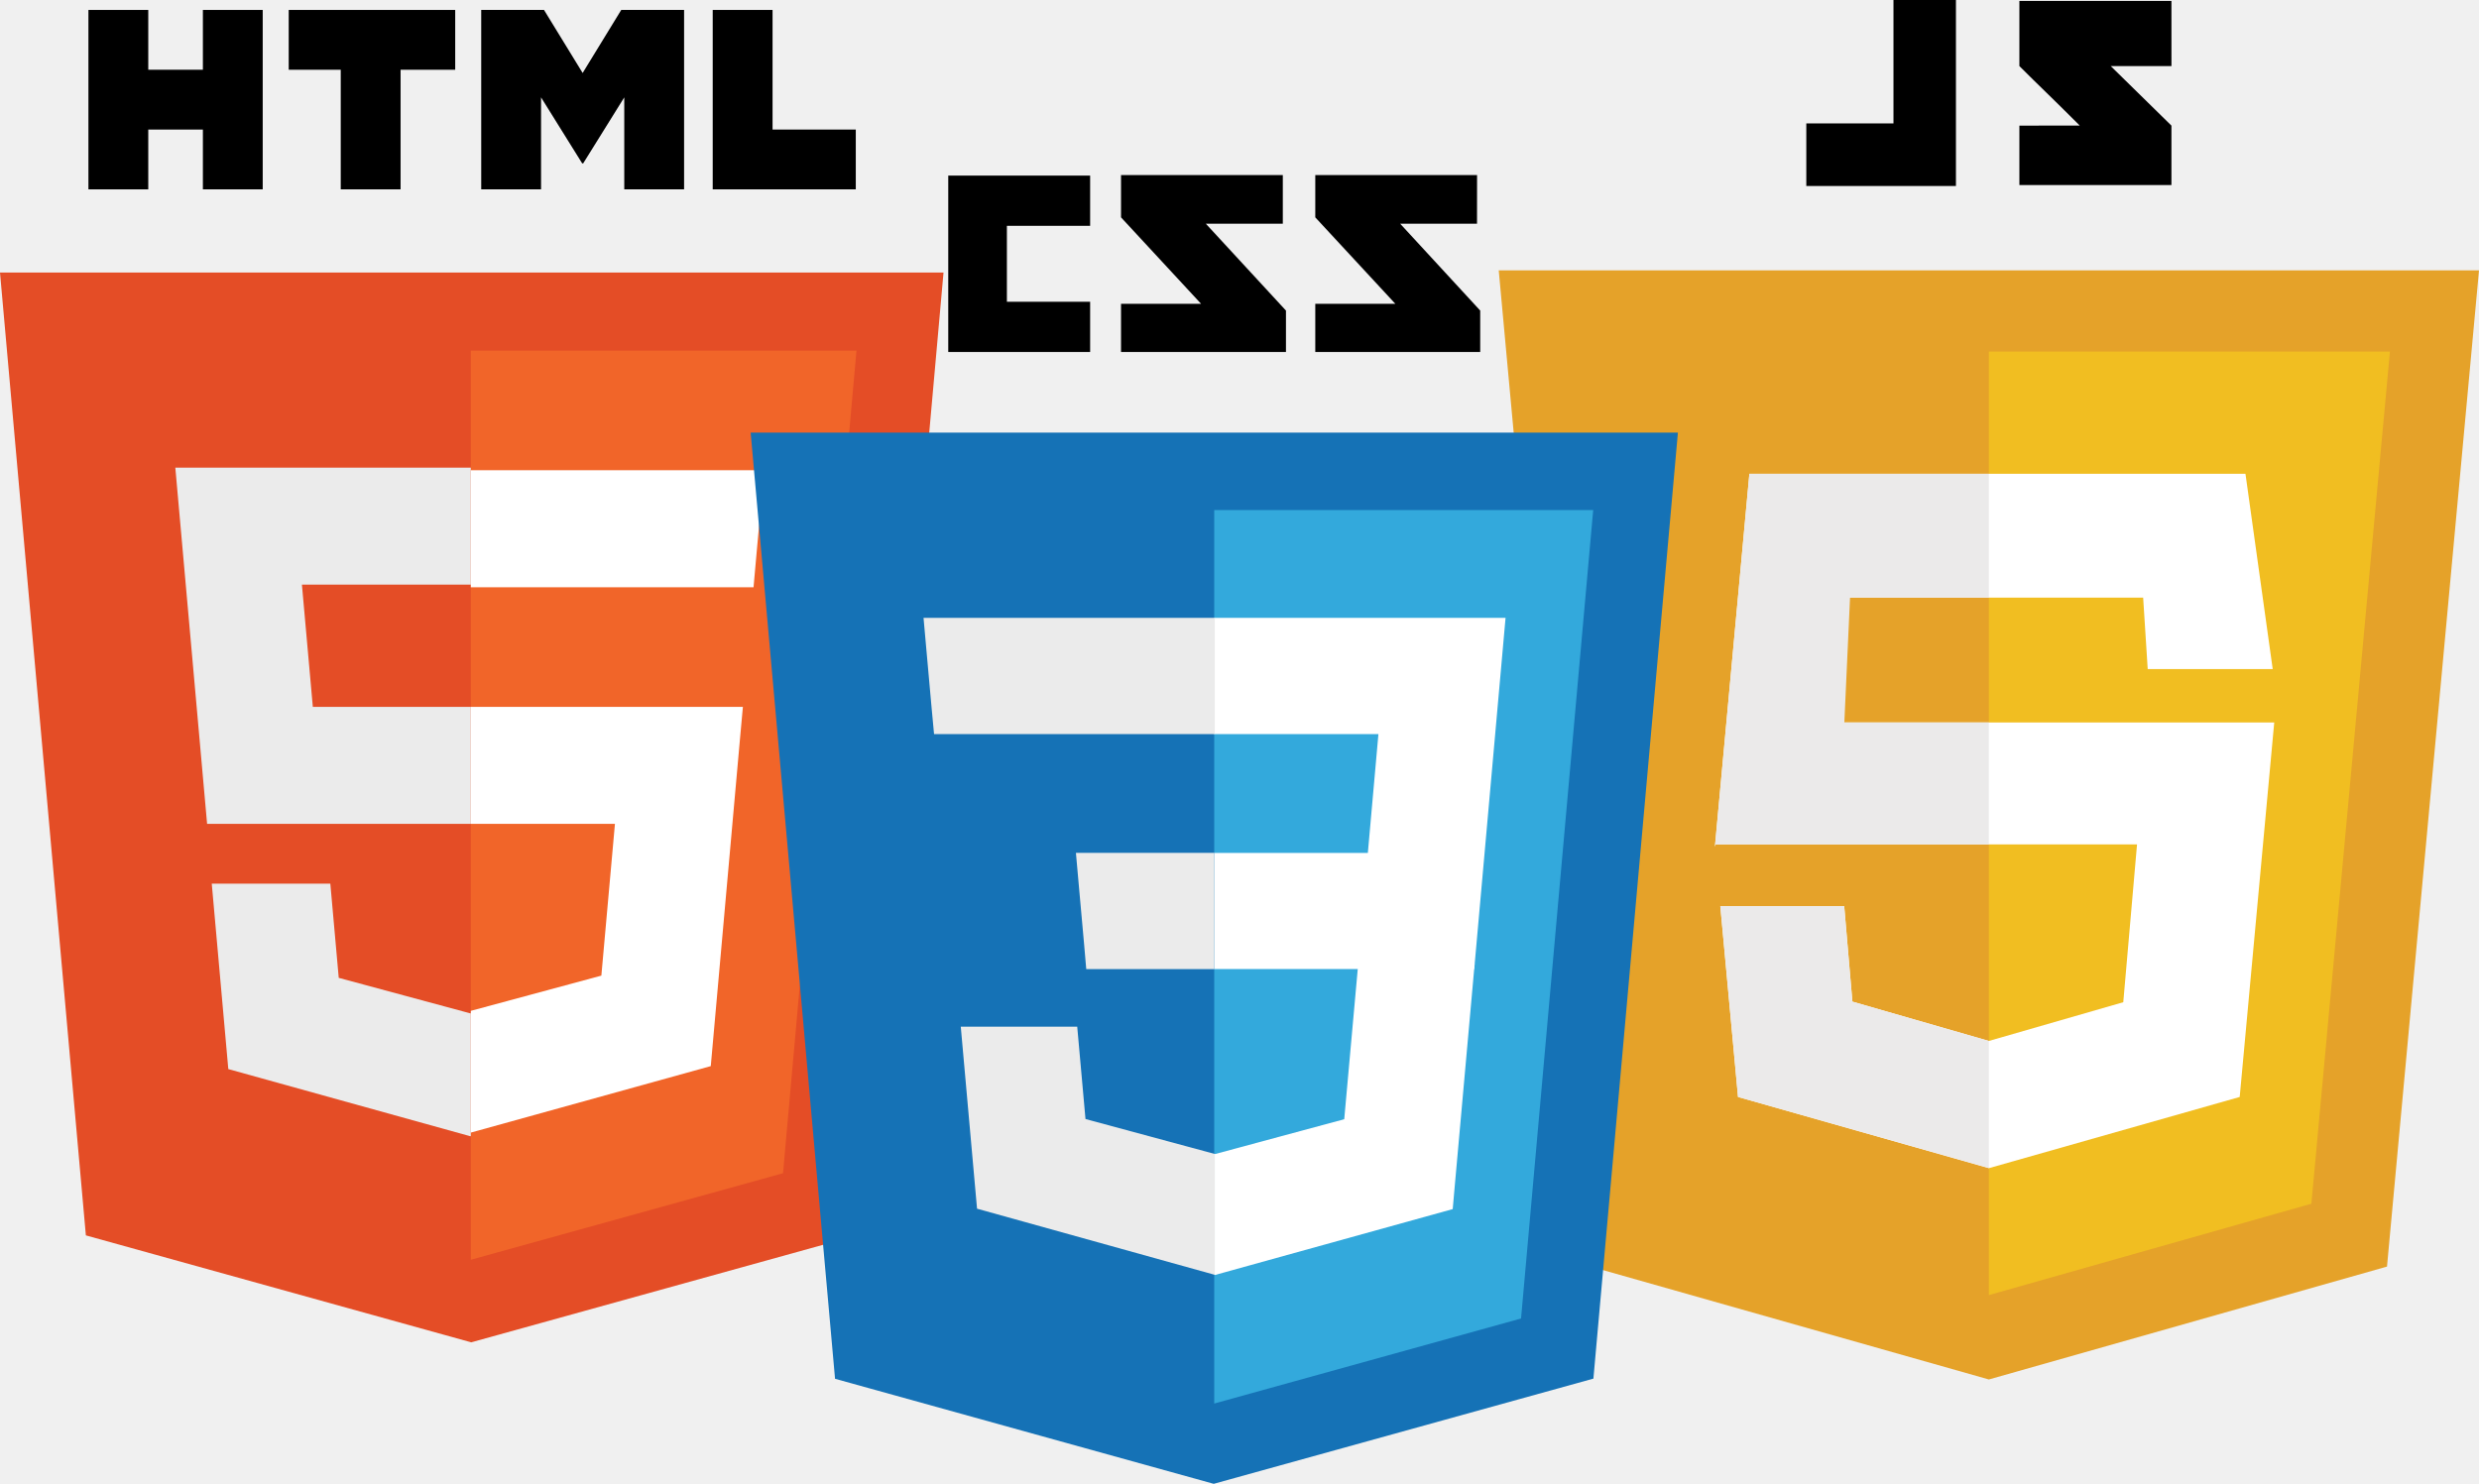
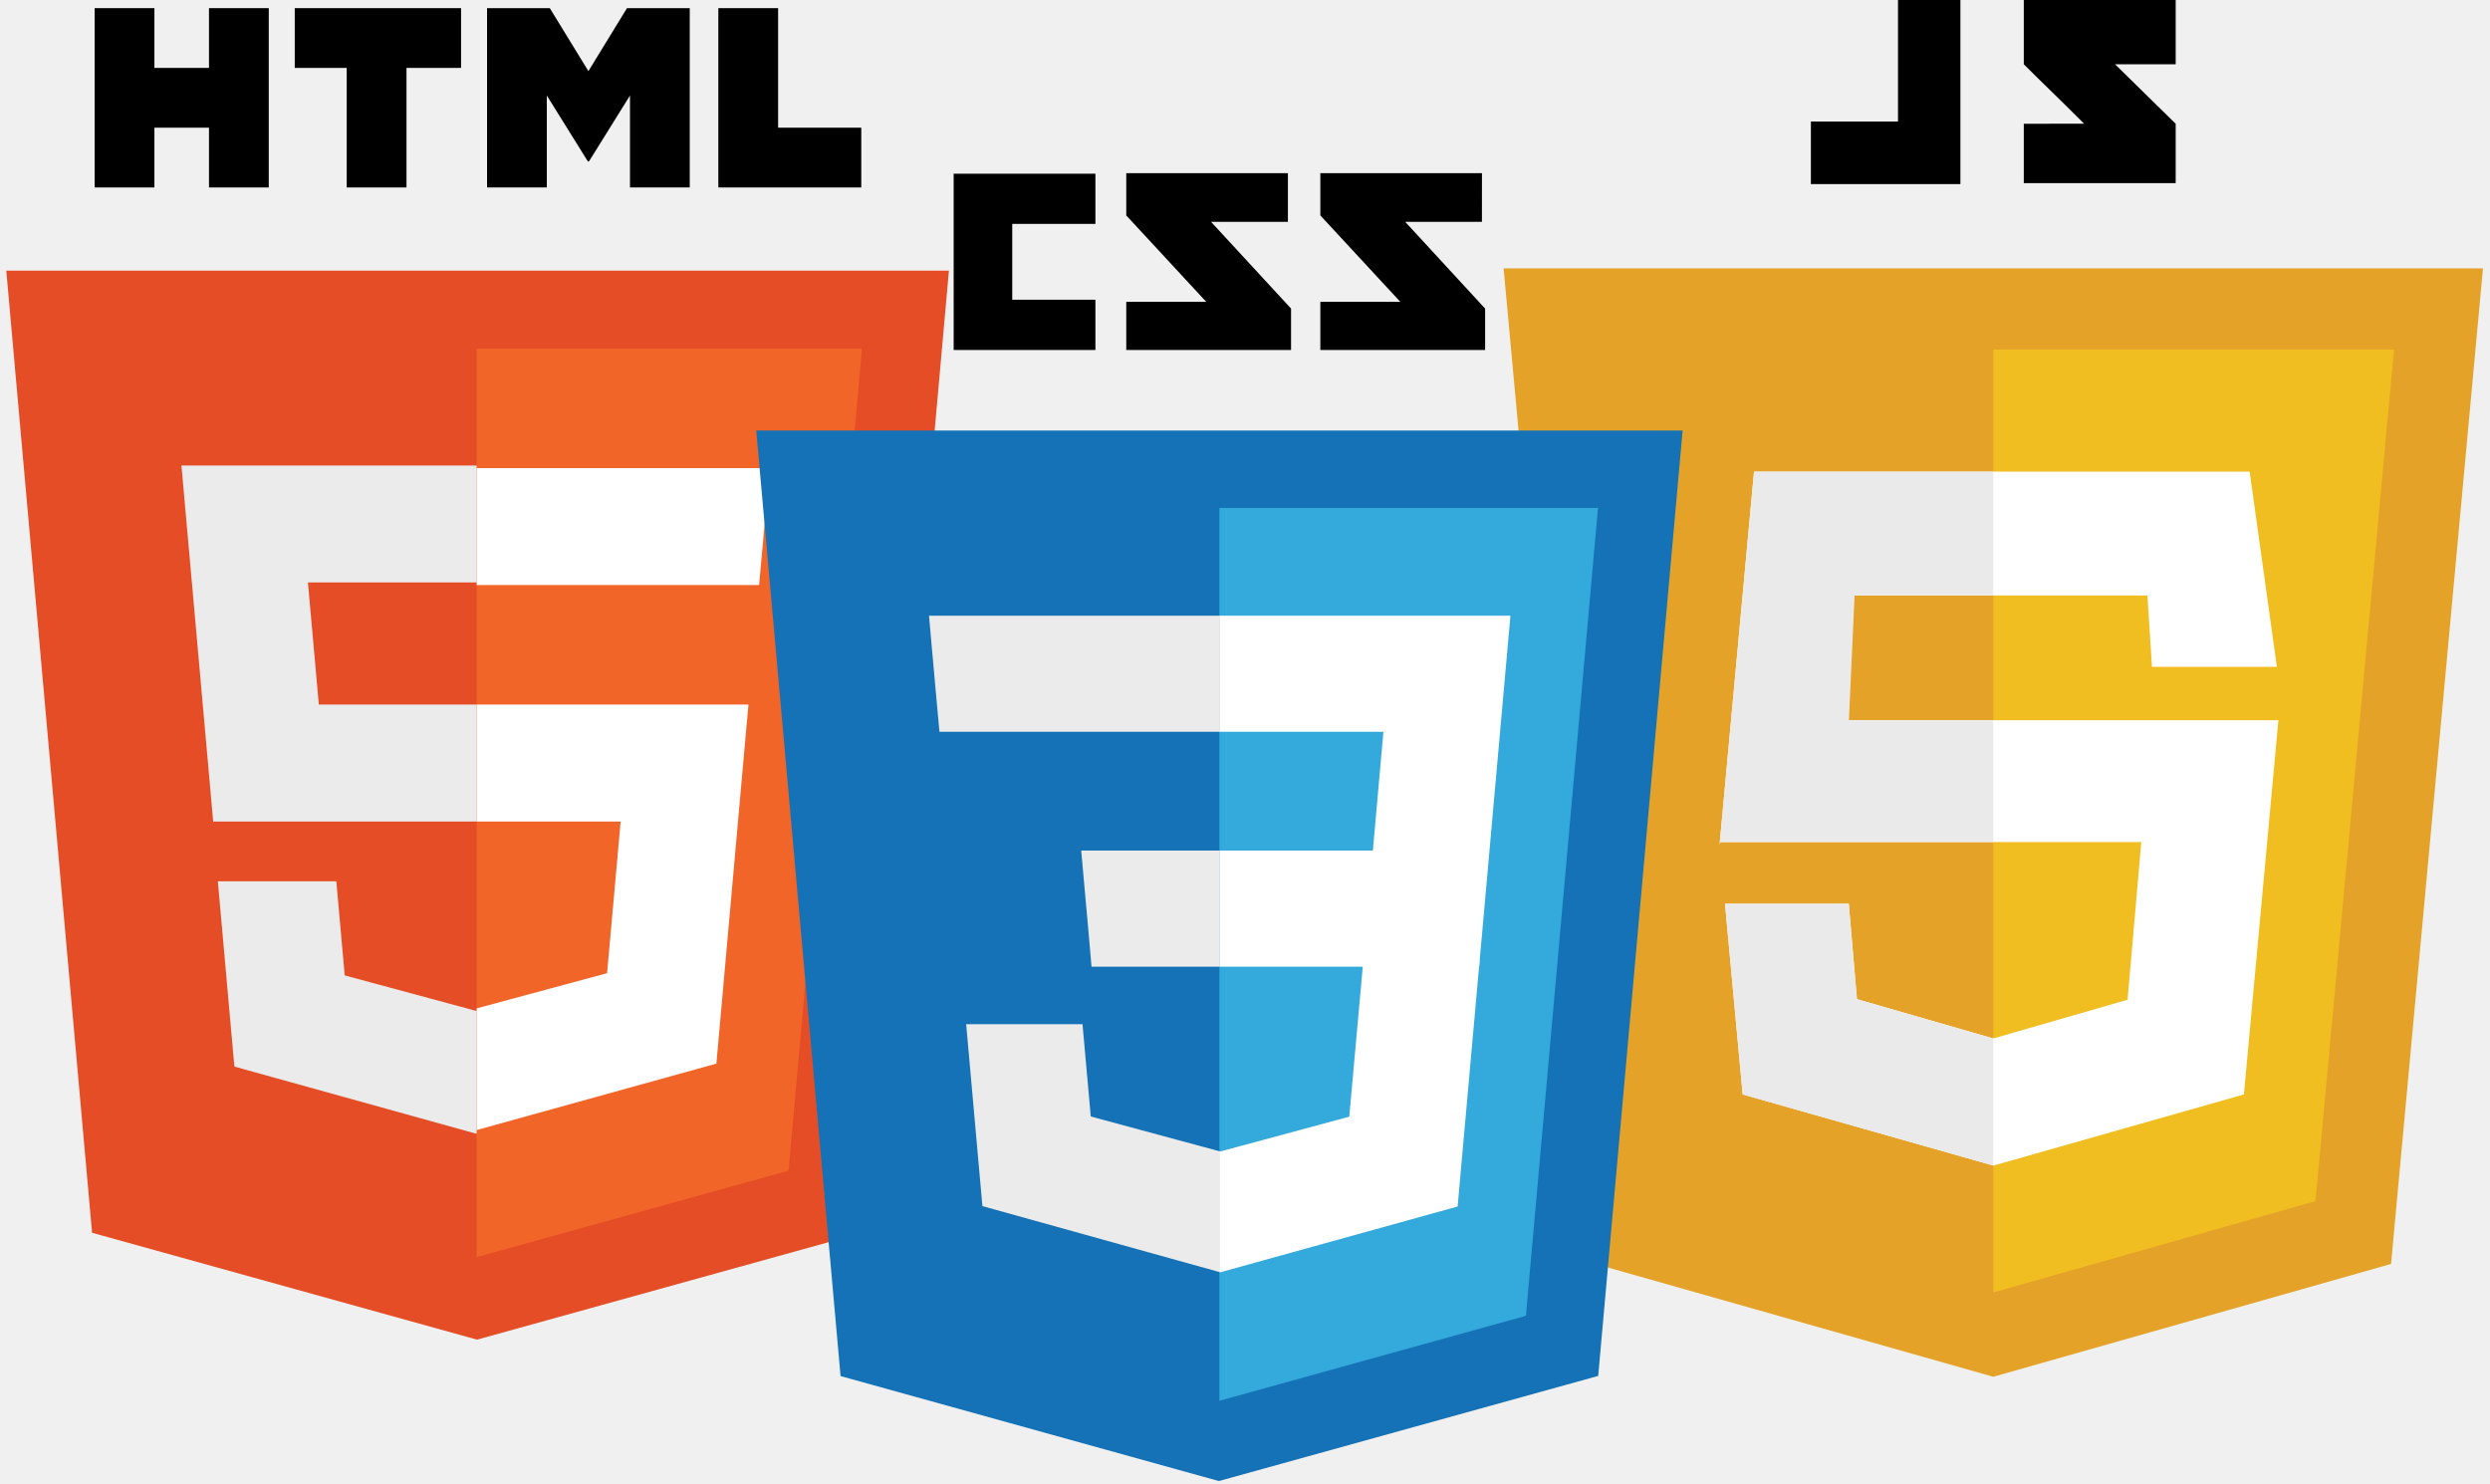
- <svg xmlns="http://www.w3.org/2000/svg" viewBox="0 0 509.261 304.913" version="1.1" id="svg142">
-   <defs id="defs81">
-     <style id="style79">
-       .cls-1 {
-         fill: #e5a229;
-       }
- 
-       .cls-2 {
-         fill: #f1be21;
-       }
- 
-       .cls-3 {
-         fill: #fff;
-       }
- 
-       .cls-4 {
-         fill: #ebeaea;
-       }
- 
-       .cls-5 {
-         fill: #e44d26;
-       }
- 
-       .cls-6 {
-         fill: #f16529;
-       }
- 
-       .cls-7 {
-         fill: #ebebeb;
-       }
- 
-       .cls-8 {
-         fill: #1572b6;
-       }
- 
-       .cls-9 {
-         fill: #33a9dc;
-       }
-     </style>
+ <svg xmlns="http://www.w3.org/2000/svg" version="1.1" id="svg2" xml:space="preserve" width="682.667" height="406.667" viewBox="0 0 682.667 406.667">
+   <defs id="defs6">
+     <clipPath clipPathUnits="userSpaceOnUse" id="clipPath38">
+       <path d="M 0,305 H 512 V 0 H 0 Z" id="path36" />
+     </clipPath>
+     <clipPath clipPathUnits="userSpaceOnUse" id="clipPath50">
+       <path d="M 0,305 H 512 V 0 H 0 Z" id="path48" />
+     </clipPath>
  </defs>
-   <g id="Javascript">
-     <g id="g99">
-       <polygon class="cls-1" points="509.261 55.557 408.573 55.557 408.573 55.557 307.884 55.557 326.754 260.27 408.573 283.466 408.573 283.466 408.573 283.466 408.573 283.466 408.573 283.466 490.362 260.27 509.261 55.557" id="polygon85" />
-       <polygon class="cls-2" points="408.573 72.233 408.573 266.129 408.573 266.129 474.827 247.348 490.963 72.233 408.573 72.233" id="polygon87" />
-       <polygon class="cls-3" points="461.285 97.352 359.377 97.352 352.294 174.003 352.445 173.522 439.01 173.522 436.185 205.944 408.573 213.905 380.538 205.824 378.856 186.202 353.405 186.202 357.042 225.414 408.573 240.047 460.103 225.414 467.196 148.463 375.34 148.463 376.511 122.803 440.267 122.803 441.204 137.489 466.883 137.489 461.285 97.352" id="polygon89" />
-       <path class="cls-4" d="M409.866,96.986h-49.2l-7.082,76.65.15-.481h56.128V148.1H380.177l1.171-25.66h28.518Zm-29.717,88.85H354.7l3.636,39.211,51.531,14.6V213.539l-28.035-8.081Z" transform="translate(-1.294 0.366)" id="path91" />
-       <g id="g97">
-         <polygon points="388.977 25.36 371.069 25.36 371.069 38.22 388.977 38.22 398.564 38.22 401.809 38.22 401.809 0 388.977 0 388.977 25.36" id="polygon93" />
-         <path d="M447.371-.172H416.136V13.211c4.175,4.18,6.357,6.179,12.4,12.224-3.535,0-12.4.012-12.4.012v12.21h31.235V25.445L434.9,13.211h12.476Z" transform="translate(-1.294 0.366)" id="path95" />
+   <g id="g10" transform="matrix(1.333333,0,0,-1.333333,0,406.6667)">
+     <g id="g12" transform="translate(510.5547,249.8096)">
+       <path d="m 0,0 h -100.688 -100.689 l 18.869,-204.713 81.82,-23.196 81.789,23.196 z" style="fill:#e5a229;fill-opacity:1;fill-rule:nonzero;stroke:none" id="path14" />
+     </g>
+     <g id="g16" transform="translate(409.8662,233.1338)">
+       <path d="M 0,0 V -193.896 L 66.255,-175.115 82.39,0 Z" style="fill:#f1be21;fill-opacity:1;fill-rule:nonzero;stroke:none" id="path18" />
+     </g>
+     <g id="g20" transform="translate(462.5781,208.0142)">
+       <path d="m 0,0 h -101.907 l -7.083,-76.651 0.15,0.482 h 86.565 l -2.825,-32.422 -27.612,-7.962 -28.035,8.081 -1.682,19.622 h -25.45 l 3.636,-39.212 51.531,-14.633 51.53,14.633 7.093,76.951 h -91.855 l 1.171,25.66 h 63.755 l 0.938,-14.686 H 5.599 Z" style="fill:#ffffff;fill-opacity:1;fill-rule:nonzero;stroke:none" id="path22" />
+     </g>
+     <g id="g24" transform="translate(380.1494,119.1641)">
+       <path d="m 0,0 h -25.45 l 3.636,-39.212 51.531,-14.601 v 26.11 l -28.035,8.081 z m 29.717,88.85 h -49.196 l -7.083,-76.651 0.151,0.482 H 29.717 V 37.739 H 0.028 l 1.17,25.66 h 28.519 z" style="fill:#ebeaea;fill-opacity:1;fill-rule:nonzero;stroke:none" id="path26" />
+     </g>
+     <g id="g28" transform="translate(390.2706,305.0001)">
+       <path d="m 0,0 v -24.994 h -17.908 v -12.86 H 0 9.587 12.832 V 0 Z" style="fill:#000000;fill-opacity:1;fill-rule:nonzero;stroke:none" id="path30" />
+     </g>
+     <g id="g32">
+       <g id="g34" clip-path="url(#clipPath38)">
+         <g id="g40" transform="translate(447.3711,305.1724)">
+           <path d="m 0,0 h -31.235 v -13.384 c 4.174,-4.179 6.357,-6.179 12.402,-12.224 -3.535,0 -12.402,-0.012 -12.402,-0.012 V -37.83 H 0 v 12.212 l -12.476,12.234 H 0 Z" style="fill:#000000;fill-opacity:1;fill-rule:nonzero;stroke:none" id="path42" />
+         </g>
      </g>
    </g>
-   </g>
-   <g id="HTML">
-     <g id="g122">
-       <polygon class="cls-5" points="17.64 253.859 0 56.011 193.828 56.011 176.17 253.828 96.795 275.834 17.64 253.859" id="polygon102" />
-       <polygon class="cls-6" points="96.718 258.867 160.856 241.086 175.946 72.042 96.718 72.042 96.718 258.867" id="polygon104" />
-       <polygon class="cls-7" points="96.718 145.248 64.264 145.248 62.023 120.134 96.718 120.134 96.718 96.088 96.634 96.088 36.015 96.088 36.594 102.583 42.544 169.294 96.718 169.294 96.718 145.248" id="polygon106" />
-       <polygon class="cls-7" points="96.718 208.206 96.612 208.234 69.587 200.937 67.86 181.584 54.728 181.584 43.501 181.584 46.901 219.684 96.606 233.483 96.718 233.452 96.718 208.206" id="polygon108" />
-       <path d="M19.461,1.675H31.752v12.29H42.973V1.675h12.29v36.87H42.973V26.256H31.752v12.29H19.462V1.675Z" transform="translate(-1.294 0.366)" id="path110" />
-       <path d="M71.293,13.966H60.607V1.675h34.2v12.29H83.584v24.58H71.294V13.966Z" transform="translate(-1.294 0.366)" id="path112" />
-       <path d="M100.149,1.675h12.9l7.938,12.955,7.93-12.955h12.909v36.87h-12.29v-18.9L121.1,33.2h-.211l-8.447-13.561v18.9h-12.29Z" transform="translate(-1.294 0.366)" id="path114" />
-       <path d="M147.706,1.675H160v24.58h17.1v12.29H147.706Z" transform="translate(-1.294 0.366)" id="path116" />
-       <polygon class="cls-3" points="96.718 145.248 96.718 169.294 126.328 169.294 123.537 200.48 96.718 207.719 96.718 232.736 146.014 219.074 146.376 215.011 152.026 151.706 152.613 145.248 146.133 145.248 96.718 145.248" id="polygon118" />
-       <polygon class="cls-3" points="96.718 96.622 96.718 111.557 96.718 120.609 96.718 120.668 154.722 120.668 154.722 120.668 154.8 120.668 155.282 115.263 156.377 103.073 156.953 96.622 96.718 96.622" id="polygon120" />
+     <g id="g56" transform="translate(18.9331,51.5068)">
+       <path d="M 0,0 -17.64,197.848 H 176.188 L 158.53,0.031 79.156,-21.975 Z" style="fill:#e44d26;fill-opacity:1;fill-rule:nonzero;stroke:none" id="path58" />
    </g>
-   </g>
-   <g id="Css">
-     <g id="g139">
-       <path d="M304.717,45.609H288.938l16.435,17.844v8.508H271.492v-9.9h16.445L271.492,44.3V35.606h33.236Zm-39.894,0H249.012l16.457,17.844v8.508H231.588v-9.9h16.44L231.588,44.3V35.606h33.236Zm-39.582.43h-17.1v15.6h17.1V71.961H196.093V35.714h29.148Z" transform="translate(-1.294 0.366)" id="path125" />
-       <path class="cls-8" d="M172.838,282.96,155.5,88.525H345.987l-17.36,194.4-78,21.619Z" transform="translate(-1.294 0.366)" id="path127" />
-       <path class="cls-9" d="M250.733,288.047l63.03-17.478,14.822-166.125H250.733Z" transform="translate(-1.294 0.366)" id="path129" />
-       <path class="cls-3" d="M250.733,174.9h31.558l2.173-24.416h-33.73V126.6H310.58l-.57,6.4-5.866,65.768H250.733Z" transform="translate(-1.294 0.366)" id="path131" />
-       <path class="cls-7" d="M250.894,236.742h-.107l-26.5-7.159-1.7-18.977H198.665l3.342,37.4,48.8,13.581h.14V236.742Z" transform="translate(-1.294 0.366)" id="path133" />
-       <path class="cls-3" d="M280.312,197.709l-2.872,31.913-26.6,7.174v24.846l48.886-13.552.355-4.033,4.152-46.358H280.312Z" transform="translate(-1.294 0.366)" id="path135" />
-       <path class="cls-7" d="M250.841,126.6v23.878H193.176l-.5-5.364-1.088-12.106-.571-6.408Zm-.108,48.294v23.878H224.442l-.463-5.364L222.891,181.3l-.571-6.408h28.412Z" transform="translate(-1.294 0.366)" id="path137" />
+     <g id="g60" transform="translate(98.0117,46.499)">
+       <path d="M 0,0 64.138,17.781 79.229,186.825 H 0 Z" style="fill:#f16529;fill-opacity:1;fill-rule:nonzero;stroke:none" id="path62" />
+     </g>
+     <g id="g64" transform="translate(98.0117,160.1182)">
+       <path d="m 0,0 h -32.454 l -2.241,25.114 H 0 V 49.16 h -0.084 -60.619 l 0.579,-6.494 5.95,-66.712 H 0 Z" style="fill:#ebebeb;fill-opacity:1;fill-rule:nonzero;stroke:none" id="path66" />
+     </g>
+     <g id="g68" transform="translate(98.0117,97.1602)">
+       <path d="M 0,0 -0.106,-0.028 -27.131,7.27 -28.858,26.622 H -41.99 -53.217 l 3.4,-38.101 49.705,-13.797 0.112,0.03 z" style="fill:#ebebeb;fill-opacity:1;fill-rule:nonzero;stroke:none" id="path70" />
+     </g>
+     <g id="g72" transform="translate(19.4609,303.3247)">
+       <path d="M 0,0 H 12.291 V -12.29 H 23.512 V 0 h 12.29 v -36.871 h -12.29 v 12.29 H 12.291 v -12.29 H 0 Z" style="fill:#000000;fill-opacity:1;fill-rule:nonzero;stroke:none" id="path74" />
+     </g>
+     <g id="g76" transform="translate(71.2935,291.0347)">
+       <path d="M 0,0 H -10.687 V 12.29 H 23.512 V 0 H 12.291 V -24.581 H 0 Z" style="fill:#000000;fill-opacity:1;fill-rule:nonzero;stroke:none" id="path78" />
+     </g>
+     <g id="g80" transform="translate(100.1489,303.3247)">
+       <path d="M 0,0 H 12.904 L 20.841,-12.955 28.771,0 H 41.68 V -36.871 H 29.39 v 18.905 L 20.948,-31.527 H 20.737 L 12.29,-17.966 V -36.871 H 0 Z" style="fill:#000000;fill-opacity:1;fill-rule:nonzero;stroke:none" id="path82" />
+     </g>
+     <g id="g84" transform="translate(147.7065,303.3247)">
+       <path d="m 0,0 h 12.29 v -24.581 h 17.099 v -12.29 l -29.389,0 z" style="fill:#000000;fill-opacity:1;fill-rule:nonzero;stroke:none" id="path86" />
+     </g>
+     <g id="g88" transform="translate(98.0117,160.1182)">
+       <path d="M 0,0 V -24.046 H 29.61 L 26.819,-55.232 0,-62.471 v -25.017 l 49.296,13.663 0.361,4.062 5.651,63.306 L 55.895,0 h -6.48 z" style="fill:#ffffff;fill-opacity:1;fill-rule:nonzero;stroke:none" id="path90" />
+     </g>
+     <g id="g92" transform="translate(98.0117,208.7441)">
+       <path d="m 0,0 v -14.935 -9.052 -0.059 h 58.004 0.078 l 0.482,5.405 1.095,12.19 L 60.234,0 Z" style="fill:#ffffff;fill-opacity:1;fill-rule:nonzero;stroke:none" id="path94" />
+     </g>
+     <g id="g96" transform="translate(225.2417,258.9604)">
+       <path d="M 0,0 H -17.102 V -15.596 H 0 V -25.922 H -29.148 V 10.326 L 0,10.326 Z M 39.582,0.43 H 23.771 l 16.456,-17.844 v -8.508 H 6.346 v 9.896 h 16.44 L 6.346,1.74 v 8.693 h 33.236 z m 39.893,0 H 63.696 l 16.435,-17.844 v -8.508 H 46.25 v 9.896 H 62.696 L 46.25,1.74 v 8.693 h 33.236 z" style="fill:#000000;fill-opacity:1;fill-rule:nonzero;stroke:none" id="path98" />
+     </g>
+     <g id="g100" transform="translate(155.5002,216.4743)">
+       <path d="m 0,0 17.339,-194.434 77.786,-21.588 78.002,21.62 L 190.487,0 Z" style="fill:#1572b6;fill-opacity:1;fill-rule:nonzero;stroke:none" id="path102" />
+     </g>
+     <g id="g104" transform="translate(250.7329,16.9521)">
+       <path d="M 0,0 63.03,17.479 77.851,183.604 H 0 Z" style="fill:#33a9dc;fill-opacity:1;fill-rule:nonzero;stroke:none" id="path106" />
+     </g>
+     <g id="g108" transform="translate(250.7329,130.1045)">
+       <path d="m 0,0 h 31.558 l 2.173,24.416 H 0 V 48.294 H 59.847 L 59.277,41.89 53.411,-23.878 H 0 Z" style="fill:#ffffff;fill-opacity:1;fill-rule:nonzero;stroke:none" id="path110" />
+     </g>
+     <g id="g112" transform="translate(250.8945,68.2578)">
+       <path d="m 0,0 h -0.107 l -26.502,7.16 -1.696,18.978 h -23.924 l 3.341,-37.403 48.802,-13.581 h 0.14 L 0.054,0 Z" style="fill:#ebebeb;fill-opacity:1;fill-rule:nonzero;stroke:none" id="path114" />
+     </g>
+     <g id="g116" transform="translate(280.3115,107.291)">
+       <path d="m 0,0 -2.872,-31.912 -26.599,-7.175 v -24.846 l 48.886,13.553 0.355,4.033 4.151,46.358 H 0 Z" style="fill:#ffffff;fill-opacity:1;fill-rule:nonzero;stroke:none" id="path118" />
+     </g>
+     <g id="g120" transform="translate(250.7329,130.1045)">
+       <path d="m 0,0 v -23.878 h -26.291 l -0.463,5.363 -1.087,12.107 L -28.412,0 H -0.011 Z M 0.108,48.294 V 24.416 h -57.665 l -0.496,5.363 -1.088,12.107 -0.57,6.408 z" style="fill:#ebebeb;fill-opacity:1;fill-rule:nonzero;stroke:none" id="path122" />
    </g>
  </g>
</svg>
